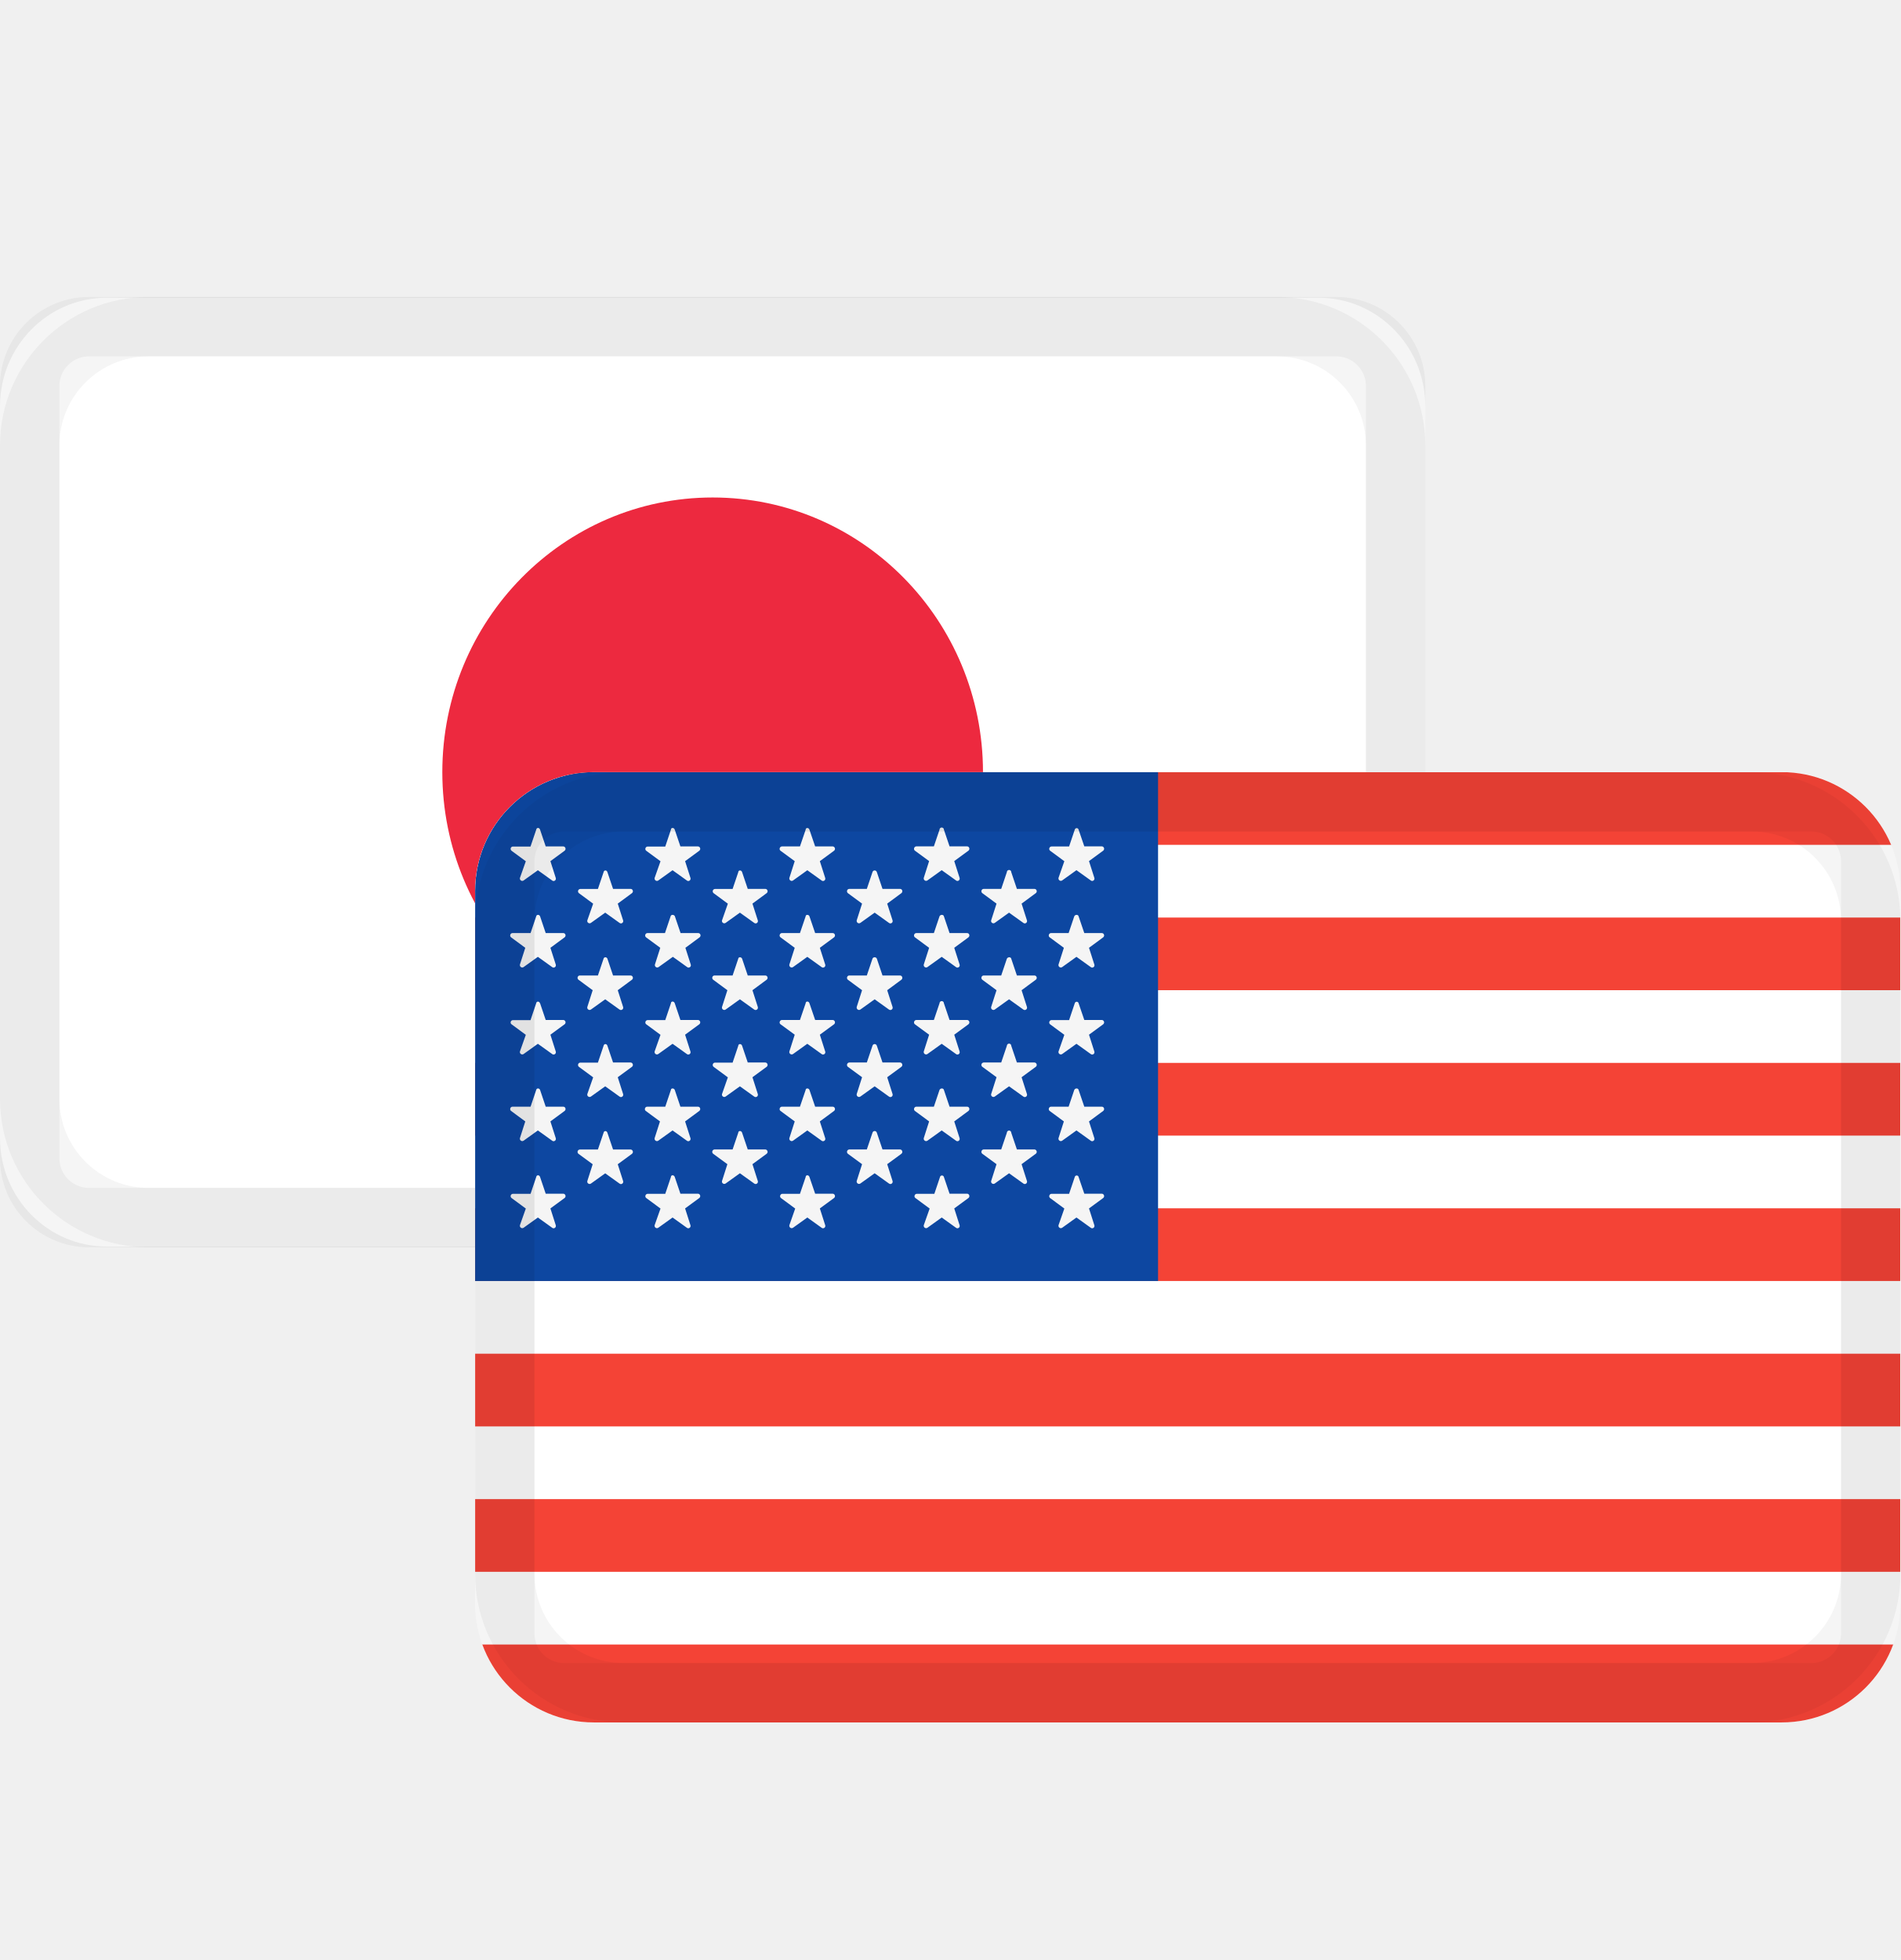
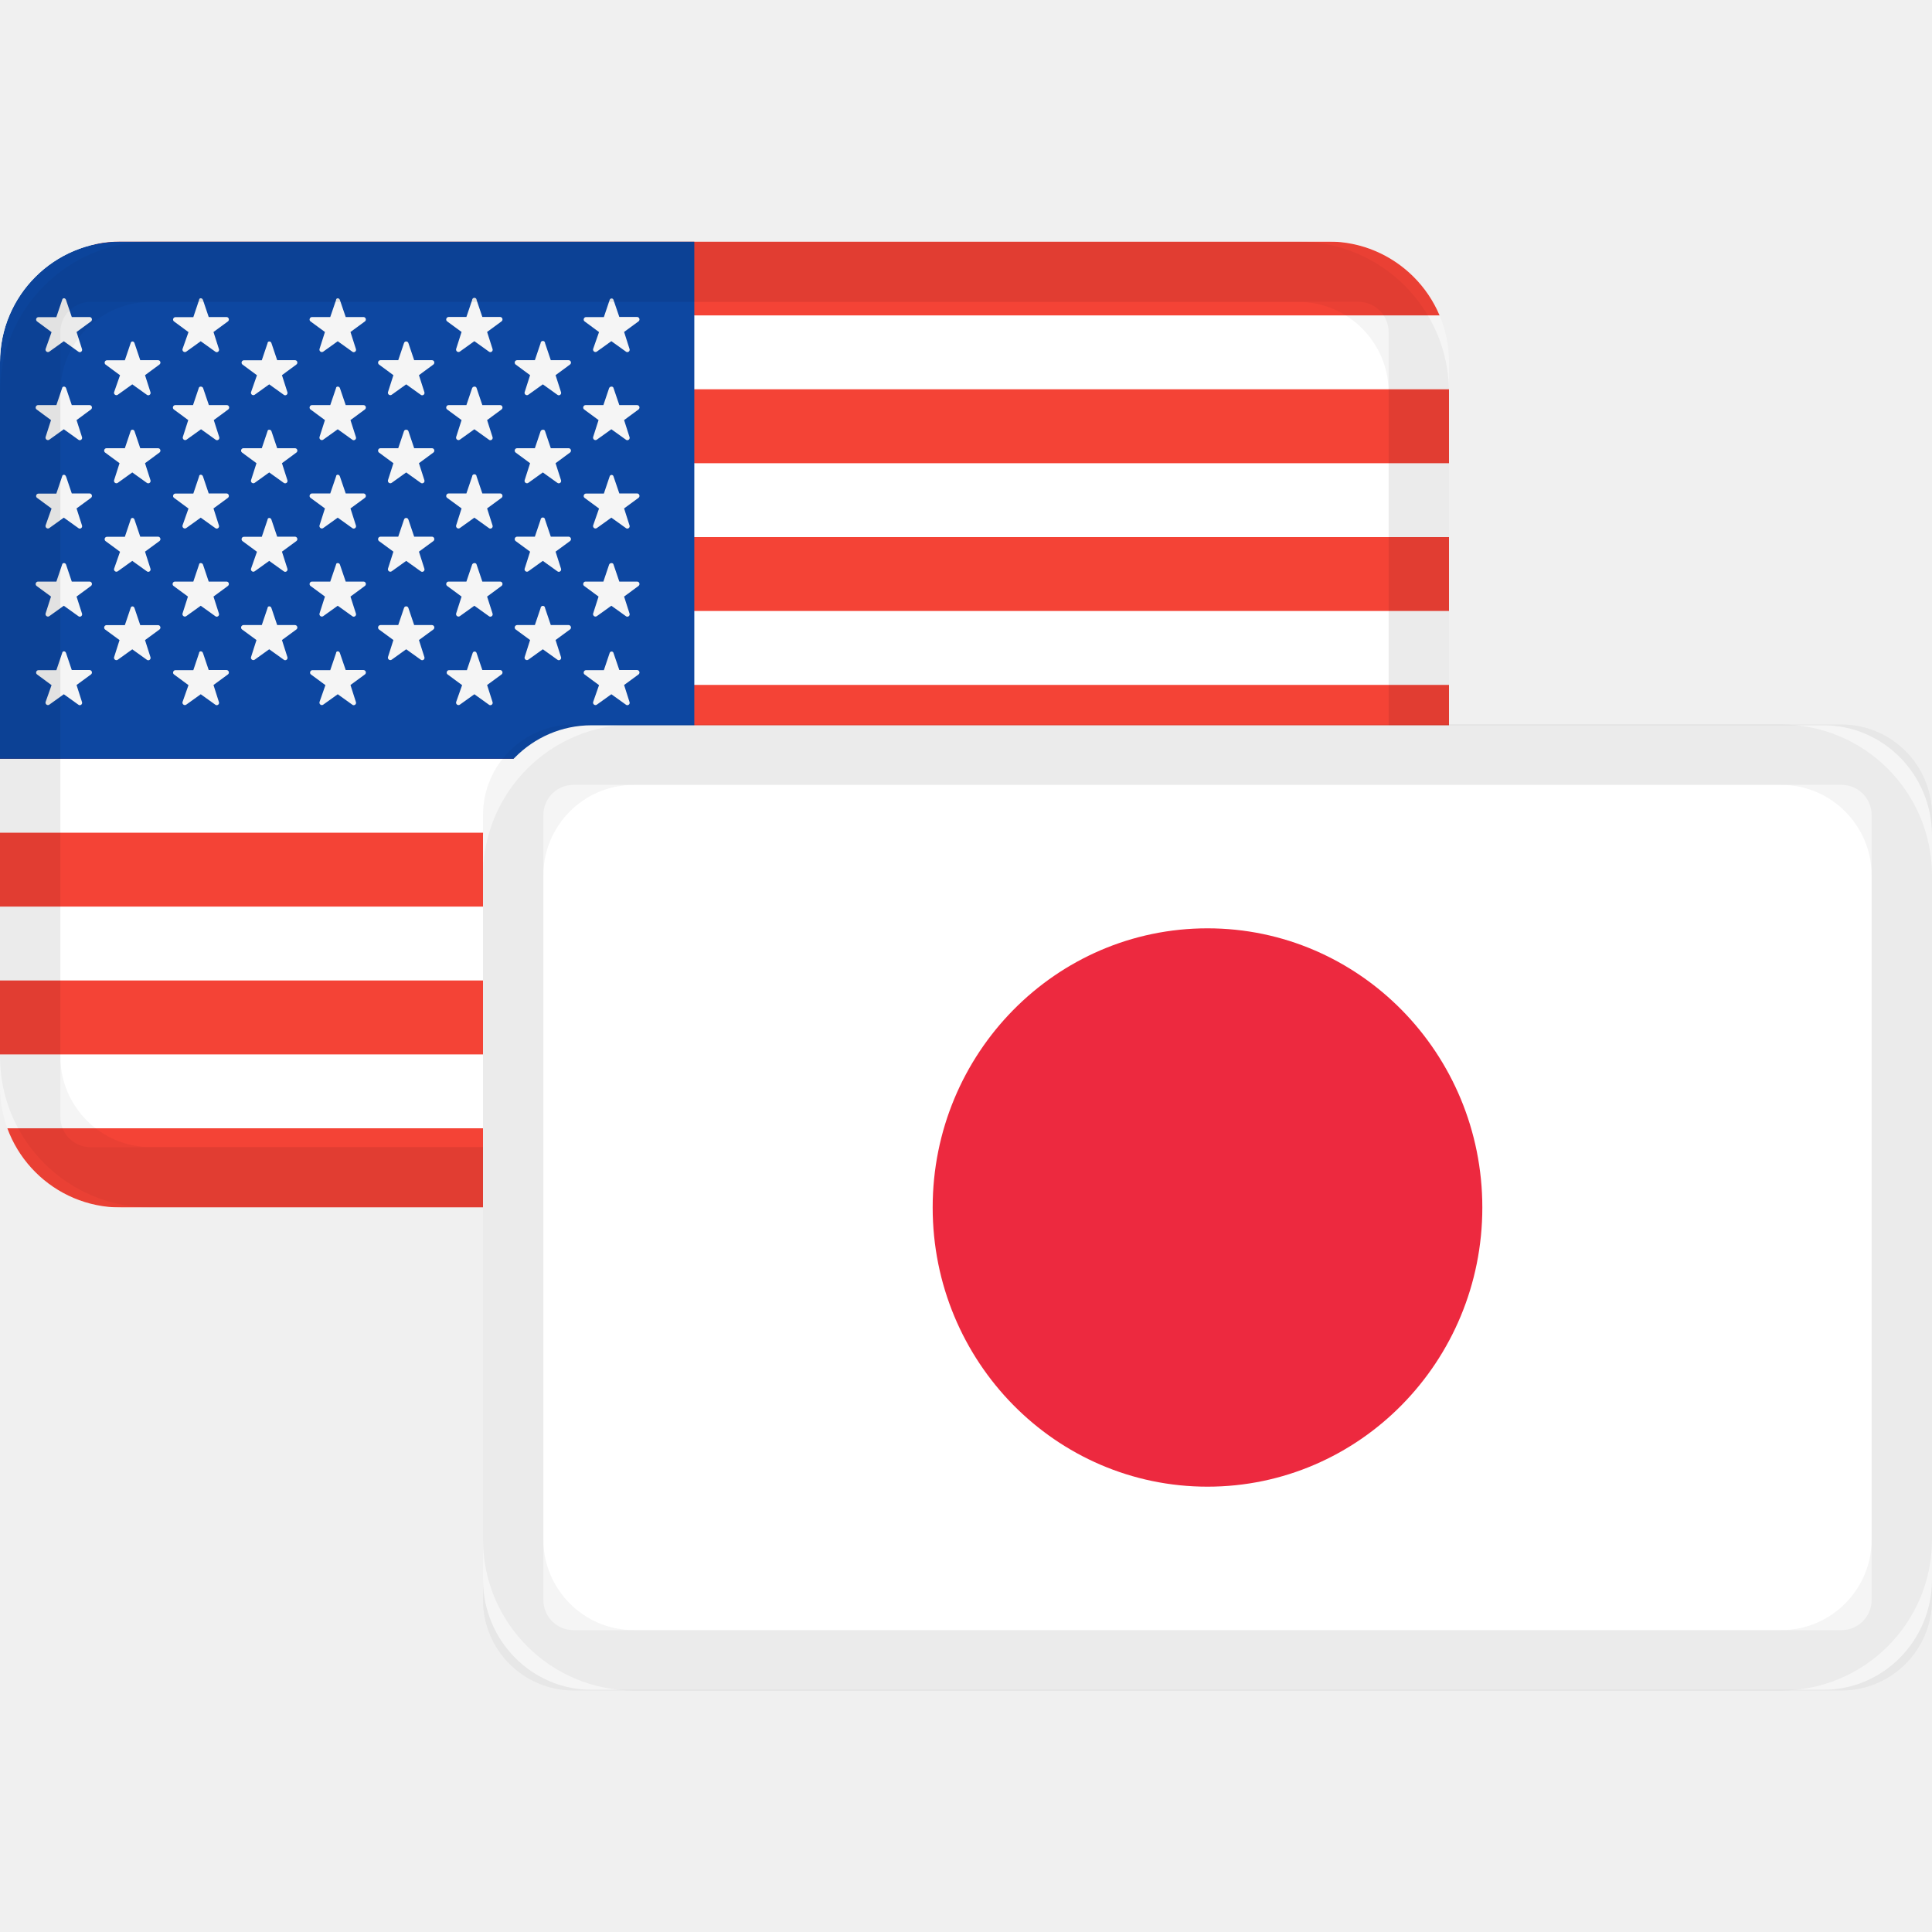
- <svg xmlns="http://www.w3.org/2000/svg" xmlns:xlink="http://www.w3.org/1999/xlink" width="32" height="33" viewBox="0 0 32 33">
+ <svg xmlns="http://www.w3.org/2000/svg" xmlns:xlink="http://www.w3.org/1999/xlink" width="32" height="32" viewBox="0 0 32 32">
  <defs>
-     <rect id="usdjpyprefix__a" width="24" height="16" x="0" y="0" rx="2" />
+     <rect id="kv3r0r8ica" width="24" height="16" x="0" y="0" rx="2" />
  </defs>
-   <g fill="none" fill-rule="evenodd" transform="translate(0 5)">
-     <g fill-rule="nonzero">
-       <path fill="#FFF" d="M22.203.013H1.797C.805.013 0 .831 0 1.84v12.322c0 1.008.805 1.826 1.797 1.826h20.406c.992 0 1.797-.818 1.797-1.826V1.839C24 .831 23.195.013 22.203.013z" />
-       <ellipse cx="12" cy="8" fill="#ED293F" rx="4.552" ry="4.624" />
-       <rect width="23" height="15" x=".5" y=".5" stroke="#000" stroke-opacity=".04" rx="1" />
+   <g fill="none" fill-rule="evenodd">
+     <g>
+       <g>
+         <g>
+           <g>
+             <g>
+               <g>
+                 <g transform="translate(-858 -2524) translate(0 1241) translate(324 458) translate(0 801) translate(153 24) translate(381) translate(0 4)">
+                   <g>
+                     <g>
+                       <mask id="72pj7dv3gb" fill="#fff">
+                         <use xlink:href="#kv3r0r8ica" />
+                       </mask>
+                       <use fill="#FFF" fill-rule="nonzero" xlink:href="#kv3r0r8ica" />
+                       <path fill="#F44336" fill-rule="nonzero" d="M24 14.688c0 .725-.587 1.312-1.312 1.312H1.312C.587 16 0 15.413 0 14.688h24zm0-2.448v1.224H0V12.24h24zm0-2.448v1.224H0V9.792h24zm0-2.448v1.224H0V7.344h24zm0-2.448V6.12H0V4.896h24zm0-2.448v1.224H0V2.448h24zM22.776 0c.634 0 1.155.482 1.218 1.099l.006.125H.688C.688.548 1.236 0 1.912 0h20.864z" mask="url(#72pj7dv3gb)" />
+                       <path fill="#0D47A1" fill-rule="nonzero" d="M2 0h9.5v8.568H0V2C0 .895.895 0 2 0z" mask="url(#72pj7dv3gb)" />
+                       <path fill="#F5F5F5" fill-rule="nonzero" d="M1.094 6.817l.095.281h.295c.017 0 .032.012.037.028.005.016 0 .033-.013.044l-.24.176.09.282c.006.016 0 .035-.014.045-.014.01-.034.01-.047-.002l-.24-.172-.24.172c-.014.01-.032.01-.046 0-.014-.01-.02-.027-.016-.043l.099-.28-.24-.177C.6 7.161.595 7.143.6 7.127.606 7.111.62 7.1.638 7.1h.296l.095-.282c.005-.04.053-.04.065-.001zm9.035-.026c.016 0 .03.01.033.026l.096.281h.295c.017 0 .031.012.037.028.005.016 0 .033-.013.044l-.24.176.09.282c.006.016 0 .035-.014.045-.015.01-.034.01-.047-.002l-.24-.172-.24.172c-.014.01-.033.01-.046 0-.014-.01-.02-.027-.016-.043l.098-.28-.24-.177c-.013-.01-.018-.028-.012-.044.005-.016.02-.027.036-.027h.296l.095-.282c.003-.015.016-.026.032-.027zm-2.269 0c.016 0 .03.01.034.026l.095.281h.295c.017 0 .032.012.037.028.005.016 0 .033-.013.044l-.24.176.09.282c.006.016 0 .035-.014.045-.014.01-.034.01-.047-.002l-.24-.172-.24.172c-.014.01-.032.01-.046 0-.014-.01-.02-.027-.016-.043l.099-.28-.24-.177c-.014-.01-.019-.028-.013-.044.005-.016.02-.027.037-.027h.295l.095-.282c.003-.015.016-.026.032-.027zm-4.498.026l.095.281h.295c.017 0 .032.012.037.028.005.016 0 .033-.013.044l-.24.176.09.282c.006.016 0 .035-.014.045-.014.01-.034.01-.047-.002l-.24-.172-.24.172c-.014.01-.032.01-.046 0-.014-.01-.02-.027-.016-.043l.099-.28-.24-.177c-.014-.01-.019-.028-.013-.044.005-.016.02-.027.037-.027h.296l.095-.282c0-.04.053-.04.065-.001zm2.268 0l.096.281h.295c.017 0 .031.012.037.028.005.016 0 .033-.013.044l-.24.176.09.282c.006.016 0 .035-.014.045-.015.01-.034.01-.047-.002l-.24-.172-.24.172c-.014.01-.033.01-.046 0-.014-.01-.02-.027-.016-.043l.098-.28-.24-.177c-.013-.01-.018-.028-.012-.044.005-.016.02-.027.036-.027h.296l.096-.282c0-.04.053-.04.064-.001zm-3.402-.744l.095.281h.295c.017 0 .032.012.037.028.006.016 0 .033-.013.044l-.24.176.09.282c.006.016 0 .035-.014.045-.014.01-.033.01-.047-.002l-.24-.172-.24.172c-.014.01-.032.01-.046 0-.014-.01-.02-.027-.015-.043l.09-.282-.24-.176c-.013-.01-.018-.028-.013-.044.005-.016.02-.027.037-.028h.304l.095-.281c.006-.039.054-.039.065 0zM9.01 6.04c.011.007.018.019.018.032l.095.281h.295c.017 0 .032.012.037.028.006.016 0 .033-.013.044l-.24.176.09.282c.006.016 0 .035-.014.045-.014.01-.033.01-.047-.002l-.24-.172-.24.172c-.014.01-.032.01-.046 0-.014-.01-.02-.027-.015-.043l.09-.282-.24-.176c-.013-.01-.018-.028-.013-.044.005-.016.02-.027.037-.028h.295l.095-.281c0-.013.007-.025.019-.032.011-.007.025-.007.037 0zm-2.245.032l.095.281h.295c.017 0 .032.012.037.028.005.016 0 .033-.013.044l-.24.176.09.282c.006.016 0 .035-.014.045-.014.01-.033.01-.047-.002l-.24-.172-.24.172c-.014.01-.032.01-.046 0-.014-.01-.02-.027-.016-.043l.09-.282-.24-.176c-.012-.01-.017-.028-.012-.044.005-.016.02-.027.037-.028h.295l.095-.281c.01-.039.063-.039.074 0zm-2.269 0l.095.281h.295c.017 0 .032.012.037.028.006.016 0 .033-.013.044l-.24.176.09.282c.006.016 0 .035-.014.045-.014.01-.033.01-.047-.002l-.24-.172-.24.172c-.014.01-.032.01-.046 0-.014-.01-.02-.027-.015-.043l.09-.282-.24-.176c-.013-.01-.018-.028-.013-.044.005-.016.02-.027.037-.028h.304l.095-.281c.001-.039.054-.039.065 0zm-1.134-.721l.095.282h.295c.017 0 .032.01.037.027.005.016 0 .033-.013.044l-.24.177.09.281c.006.017 0 .035-.014.045-.014.01-.034.01-.047-.002l-.24-.172-.24.172c-.014.01-.032.01-.046 0-.014-.01-.02-.027-.016-.043l.09-.281-.24-.177c-.013-.01-.018-.028-.012-.044.005-.016.02-.027.037-.027h.304l.095-.282c0-.033.053-.033.065 0zm6.8 0l.096.282h.295c.017 0 .031.01.037.027.005.016 0 .033-.013.044l-.24.177.09.281c.006.017 0 .035-.014.045-.015.01-.034.01-.047-.002l-.24-.172-.24.172c-.014.01-.033.01-.046 0-.014-.01-.02-.027-.016-.043l.09-.281-.24-.177c-.013-.01-.018-.028-.012-.044.005-.016.02-.027.036-.027h.296l.095-.282c.014-.033.067-.033.073 0zm-9.068 0l.095.282h.295c.017 0 .032.01.037.027.005.016 0 .033-.013.044l-.24.177.09.281c.006.017 0 .035-.014.045-.014.01-.034.01-.047-.002l-.24-.172-.24.172c-.014.01-.032.01-.046 0-.014-.01-.02-.027-.016-.043l.09-.281-.24-.177c-.013-.01-.018-.028-.012-.044.005-.016.02-.027.037-.027h.304l.095-.282c.005-.033.053-.033.065 0zm6.8 0l.095.282h.295c.017 0 .032.01.037.027.005.016 0 .033-.013.044l-.24.177.09.281c.006.017 0 .035-.014.045-.014.01-.034.01-.047-.002l-.24-.172-.24.172c-.014.01-.032.01-.046 0-.014-.01-.02-.027-.016-.043l.09-.281-.24-.177c-.013-.01-.018-.028-.012-.044.005-.016.02-.027.037-.027h.295l.095-.282c.014-.033.067-.033.074 0zm-2.264 0l.096.282h.295c.017 0 .031.01.037.027.005.016 0 .033-.013.044l-.24.177.09.281c.006.017 0 .035-.014.045-.015.01-.034.01-.047-.002l-.24-.172-.24.172c-.014.01-.033.01-.046 0-.014-.01-.02-.027-.016-.043l.09-.281-.24-.177c-.013-.01-.018-.028-.012-.044.005-.016.02-.027.036-.027h.304l.096-.282c0-.033.053-.033.064 0zm-3.402-.743l.095.281h.295c.017 0 .032.012.037.028.006.016 0 .033-.013.044l-.24.176.09.282c.006.016 0 .035-.014.045-.014.01-.033.01-.047-.002l-.24-.172-.24.172c-.014.01-.032.01-.046 0-.014-.01-.02-.027-.015-.043l.098-.28-.24-.177c-.013-.01-.018-.028-.013-.044.005-.016.02-.027.037-.027h.296l.095-.282c.006-.04.054-.04.065-.001zm6.763-.037c.02 0 .037.016.037.037l.095.281h.295c.017 0 .032.012.037.028.006.016 0 .033-.013.044l-.24.176.09.282c.006.016 0 .035-.014.045-.014.01-.033.01-.047-.002l-.24-.172-.24.172c-.014.01-.032.01-.046 0-.014-.01-.02-.027-.015-.043l.09-.282-.24-.176c-.013-.01-.018-.028-.013-.044.005-.016.02-.027.037-.028h.295l.095-.281c0-.02.017-.037.037-.037zm-2.226.037l.095.281h.295c.017 0 .032.012.037.028.005.016 0 .033-.013.044l-.24.176.09.282c.006.016 0 .035-.014.045-.014.01-.033.01-.047-.002l-.24-.172-.24.172c-.014.01-.032.01-.046 0-.014-.01-.02-.027-.016-.043l.09-.282-.24-.176c-.012-.01-.017-.028-.012-.044.005-.016.02-.027.037-.028h.295l.095-.281c.01-.039.063-.039.074 0zm-2.269 0l.095.281h.295c.017 0 .032.012.037.028.006.016 0 .033-.013.044l-.24.176.09.282c.006.016 0 .035-.014.045-.014.01-.033.01-.047-.002l-.24-.172-.24.172c-.014.01-.032.01-.046 0-.014-.01-.02-.027-.015-.043l.098-.28-.24-.177c-.013-.01-.018-.028-.013-.044.005-.016.02-.027.037-.027h.296l.095-.282c.001-.04.054-.04.065-.001zm-1.134-.716l.095.281h.295c.017 0 .032.012.037.028.005.016 0 .033-.013.044l-.24.176.09.282c.006.016 0 .035-.014.045-.014.01-.034.01-.047-.002l-.24-.172-.24.172c-.014.01-.032.01-.046 0-.014-.01-.02-.027-.016-.043l.099-.28-.24-.177c-.014-.01-.019-.028-.013-.044.005-.016.02-.027.037-.027h.296l.095-.282c0-.04.053-.04.065-.001zm6.767-.026c.016 0 .03.01.033.026l.096.281h.295c.017 0 .031.012.037.028.005.016 0 .033-.013.044l-.24.176.09.282c.006.016 0 .035-.014.045-.015.01-.034.01-.047-.002l-.24-.172-.24.172c-.014.01-.033.01-.046 0-.014-.01-.02-.027-.016-.043l.098-.28-.24-.177c-.013-.01-.018-.028-.012-.044.005-.016.02-.027.036-.027h.296l.095-.282c.003-.015.016-.026.032-.027zm-2.272-.011c.02 0 .037.016.037.037l.095.281h.295c.017 0 .032.012.037.028.005.016 0 .033-.013.044l-.24.176.09.282c.006.016 0 .035-.014.045-.014.01-.034.01-.047-.002l-.24-.172-.24.172c-.014.01-.032.01-.046 0-.014-.01-.02-.027-.016-.043l.09-.282-.24-.176c-.013-.01-.018-.028-.012-.044.005-.016.02-.027.037-.028h.295l.095-.281c0-.02.016-.037.037-.037zm-6.763.037l.095.281h.295c.017 0 .032.012.037.028.005.016 0 .033-.013.044l-.24.176.09.282c.006.016 0 .035-.014.045-.014.01-.034.01-.047-.002l-.24-.172-.24.172c-.014.01-.032.01-.046 0-.014-.01-.02-.027-.016-.043l.099-.28-.24-.177C.6 4.237.595 4.22.6 4.203c.005-.016.02-.027.037-.027h.296l.095-.282c.005-.04.053-.04.065-.001zm4.536 0l.096.281h.295c.017 0 .031.012.037.028.005.016 0 .033-.013.044l-.24.176.09.282c.006.016 0 .035-.014.045-.015.01-.034.01-.047-.002l-.24-.172-.24.172c-.014.01-.033.01-.046 0-.014-.01-.02-.027-.016-.043l.09-.282-.24-.176c-.013-.01-.018-.028-.012-.044.005-.016.02-.027.036-.028h.304l.096-.281c0-.039.053-.039.064 0zm-3.402-.75l.095.282h.295c.017 0 .032.011.037.027.006.016 0 .033-.013.044l-.24.177.09.281c.006.017 0 .035-.014.045-.014.01-.033.01-.047-.001l-.24-.172-.24.172c-.014.01-.032.01-.046 0-.014-.01-.02-.027-.015-.044l.09-.281-.24-.177c-.013-.01-.018-.028-.013-.044.005-.016.02-.027.037-.027h.304l.095-.282c.006-.033.054-.033.065 0zm4.537 0l.095.282h.295c.017 0 .032.011.037.027.005.016 0 .033-.013.044l-.24.177.09.281c.006.017 0 .035-.014.045-.014.01-.033.01-.047-.001l-.24-.172-.24.172c-.014.01-.032.01-.046 0-.014-.01-.02-.027-.016-.044l.09-.281-.24-.177c-.012-.01-.017-.028-.012-.044.005-.016.02-.027.037-.027h.295l.095-.282c.01-.033.063-.033.074 0zm-2.269 0l.095.282h.295c.017 0 .032.011.037.027.006.016 0 .033-.013.044l-.24.177.09.281c.006.017 0 .035-.014.045-.014.01-.033.01-.047-.001l-.24-.172-.24.172c-.014.01-.032.01-.046 0-.014-.01-.02-.027-.015-.044l.09-.281-.24-.177c-.013-.01-.018-.028-.013-.044.005-.016.02-.027.037-.027h.304l.095-.282c.001-.033.054-.033.065 0zm4.532 0l.095.282h.295c.017 0 .032.011.037.027.006.016 0 .033-.013.044l-.24.177.09.281c.006.017 0 .035-.014.045-.014.01-.033.01-.047-.001l-.24-.172-.24.172c-.014.01-.032.01-.046 0-.014-.01-.02-.027-.015-.044l.09-.281-.24-.177c-.013-.01-.018-.028-.013-.044.005-.016.02-.027.037-.027h.295l.095-.282c.015-.033.068-.033.074 0zM5.63 2.428l.096.282h.295c.017 0 .031.01.037.027.005.016 0 .033-.013.044l-.24.177.09.281c.006.017 0 .035-.014.045-.015.01-.034.01-.047-.002l-.24-.172-.24.172c-.014.01-.033.01-.046 0-.014-.01-.02-.027-.016-.043l.09-.281-.24-.177c-.013-.01-.018-.028-.012-.044.005-.016.02-.027.036-.027h.304l.096-.282c0-.033.053-.033.064 0zm-4.536 0l.095.282h.295c.017 0 .032.01.037.027.005.016 0 .033-.013.044l-.24.177.09.281c.006.017 0 .035-.014.045-.014.01-.034.01-.047-.002l-.24-.172-.24.172c-.014.01-.032.01-.046 0-.014-.01-.02-.027-.016-.043l.09-.281-.24-.177c-.013-.01-.018-.028-.012-.044.005-.016.02-.027.037-.027h.304l.095-.282c.005-.033.053-.033.065 0zm2.27 0l.096.282h.297c.017 0 .031.01.037.027.005.016 0 .033-.013.044l-.24.177.09.281c.006.017 0 .035-.014.045-.015.01-.034.01-.047-.002l-.24-.172-.24.172c-.014.01-.033.01-.046 0-.014-.01-.02-.027-.016-.043l.09-.281-.24-.177c-.013-.01-.018-.028-.012-.044.005-.016.02-.027.036-.027h.295l.095-.282c.006-.033.058-.033.073 0zm4.53 0l.095.282h.295c.017 0 .032.01.037.027.005.016 0 .033-.013.044l-.24.177.09.281c.006.017 0 .035-.014.045-.014.01-.034.01-.047-.002l-.24-.172-.24.172c-.014.01-.032.01-.046 0-.014-.01-.02-.027-.016-.043l.09-.281-.24-.177c-.013-.01-.018-.028-.012-.044.005-.016.02-.027.037-.027h.295l.095-.282c.014-.033.067-.033.074 0zm2.268 0l.096.282h.295c.017 0 .031.01.037.027.005.016 0 .033-.013.044l-.24.177.09.281c.006.017 0 .035-.014.045-.015.01-.034.01-.047-.002l-.24-.172-.24.172c-.014.01-.033.01-.046 0-.014-.01-.02-.027-.016-.043l.09-.281-.24-.177c-.013-.01-.018-.028-.012-.044.005-.016.02-.027.036-.027h.296l.095-.282c.014-.033.067-.033.073 0zm-3.397-.744l.095.282h.295c.017 0 .032.01.037.027.005.016 0 .033-.013.044l-.24.177.09.281c.006.017 0 .035-.014.045-.014.01-.033.01-.047-.002l-.24-.172-.24.172c-.014.01-.032.01-.046 0-.014-.01-.02-.027-.016-.043l.09-.281-.24-.177c-.012-.01-.017-.028-.012-.044.005-.016.02-.027.037-.027h.295l.095-.282c.01-.038.063-.038.074 0zm-2.269 0l.095.282h.295c.017 0 .032.01.037.027.006.016 0 .033-.013.044l-.24.177.09.281c.006.017 0 .035-.014.045-.014.01-.033.01-.047-.002l-.24-.172-.24.172c-.014.01-.032.01-.046 0-.014-.01-.02-.027-.015-.043l.098-.28-.24-.177c-.013-.01-.018-.028-.013-.044.005-.016.02-.026.037-.027h.296l.095-.281c.001-.04.054-.04.065-.002zm-2.268 0l.095.282h.295c.017 0 .032.01.037.027.006.016 0 .033-.013.044l-.24.177.09.281c.006.017 0 .035-.014.045-.014.01-.033.01-.047-.002l-.24-.172-.24.172c-.014.01-.032.01-.046 0-.014-.01-.02-.027-.015-.043l.098-.28-.24-.177c-.013-.01-.018-.028-.013-.044.005-.016.02-.026.037-.027h.296l.095-.281c.006-.04.054-.04.065-.002zm6.782-.032c.011.007.018.019.018.032l.095.282h.295c.017 0 .032.01.037.027.006.016 0 .033-.013.044l-.24.177.09.281c.006.017 0 .035-.014.045-.014.01-.033.01-.047-.002l-.24-.172-.24.172c-.014.01-.032.01-.046 0-.014-.01-.02-.027-.015-.043l.09-.281-.24-.177c-.013-.01-.018-.028-.013-.044.005-.016.02-.027.037-.027h.295l.095-.282c0-.013.007-.025.019-.032.011-.006.025-.006.037 0zM1.094.97l.095.281h.295c.017 0 .032.012.037.028.005.016 0 .033-.013.044l-.24.176.09.282c.006.016 0 .035-.014.045-.014.01-.034.01-.047-.002l-.24-.172-.24.172c-.014.01-.032.01-.046 0-.014-.01-.02-.027-.016-.043l.099-.28-.24-.177C.6 1.313.595 1.295.6 1.28c.005-.016.02-.027.037-.027h.296L1.029.97c.005-.04.053-.04.065-.001zm2.268 0l.095.281h.295c.017 0 .032.012.037.028.005.016 0 .033-.013.044l-.24.176.09.282c.006.016 0 .035-.014.045-.014.01-.034.01-.047-.002l-.24-.172-.24.172c-.014.01-.032.01-.046 0-.014-.01-.02-.027-.016-.043l.099-.28-.24-.177c-.014-.01-.019-.028-.013-.044.005-.016.02-.027.037-.027h.296L3.297.97c0-.04.053-.04.065-.001zm2.268 0l.096.281h.295c.017 0 .031.012.037.028.005.016 0 .033-.013.044l-.24.176.09.282c.006.016 0 .035-.014.045-.015.01-.034.01-.047-.002l-.24-.172-.24.172c-.014.01-.033.01-.046 0-.014-.01-.02-.027-.016-.043l.09-.282-.24-.176c-.013-.01-.018-.028-.012-.044.005-.016.02-.027.036-.028h.304L5.566.97c0-.039.053-.039.064 0zM7.875.937c.012.007.019.019.019.032l.095.281h.295c.017 0 .032.012.037.028.005.016 0 .033-.013.044l-.24.176.09.282c.006.016 0 .035-.014.045-.014.01-.034.01-.047-.002l-.24-.172-.24.172c-.014.01-.032.01-.046 0-.014-.01-.02-.027-.016-.043l.09-.282-.24-.176c-.013-.01-.018-.028-.012-.044.005-.016.02-.027.037-.028h.295L7.82.97c0-.013.007-.025.018-.032.012-.007.026-.007.037 0zm2.254.006c.016 0 .03.01.033.026l.096.281h.295c.017 0 .031.012.037.028.005.016 0 .033-.013.044l-.24.176.09.282c.006.016 0 .035-.014.045-.015.01-.034.01-.047-.002l-.24-.172-.24.172c-.014.01-.033.01-.046 0-.014-.01-.02-.027-.016-.043l.098-.28-.24-.177c-.013-.01-.018-.028-.012-.044.005-.016.02-.027.036-.027h.296l.095-.282c.003-.015.016-.026.032-.027z" mask="url(#72pj7dv3gb)" />
+                       <rect width="23" height="15" x=".5" y=".5" fill-rule="nonzero" stroke="#000" stroke-opacity=".04" mask="url(#72pj7dv3gb)" rx="1" />
+                     </g>
+                     <rect width="23" height="15" x=".5" y=".5" stroke="#000" stroke-opacity=".04" rx="2" />
+                   </g>
+                   <g fill-rule="nonzero">
+                     <g transform="translate(8 8)">
+                       <path fill="#FFF" d="M22.203.013H1.797C.805.013 0 .831 0 1.84v12.322c0 1.008.805 1.826 1.797 1.826h20.406c.992 0 1.797-.818 1.797-1.826V1.839C24 .831 23.195.013 22.203.013z" />
+                       <ellipse cx="12" cy="8" fill="#ED293F" rx="4.552" ry="4.624" />
+                       <rect width="23" height="15" x=".5" y=".5" stroke="#000" stroke-opacity=".04" rx="1" />
+                     </g>
+                   </g>
+                   <rect width="23" height="15" x="8.5" y="8.5" stroke="#000" stroke-opacity=".04" rx="2" />
+                 </g>
+               </g>
+             </g>
+           </g>
+         </g>
+       </g>
    </g>
-     <rect width="23" height="15" x=".5" y=".5" stroke="#000" stroke-opacity=".04" rx="2" />
-     <g transform="translate(8 8)">
-       <mask id="usdjpyprefix__b" fill="#fff">
-         <use xlink:href="#usdjpyprefix__a" />
-       </mask>
-       <use fill="#FFF" fill-rule="nonzero" xlink:href="#usdjpyprefix__a" />
-       <path fill="#F44336" fill-rule="nonzero" d="M24 14.688c0 .725-.587 1.312-1.312 1.312H1.312C.587 16 0 15.413 0 14.688h24zm0-2.448v1.224H0V12.24h24zm0-2.448v1.224H0V9.792h24zm0-2.448v1.224H0V7.344h24zm0-2.448V6.12H0V4.896h24zm0-2.448v1.224H0V2.448h24zM22.776 0c.634 0 1.155.482 1.218 1.099l.006.125H.688C.688.548 1.236 0 1.912 0h20.864z" mask="url(#usdjpyprefix__b)" />
-       <path fill="#0D47A1" fill-rule="nonzero" d="M2 0h9.5v8.568H0V2C0 .895.895 0 2 0z" mask="url(#usdjpyprefix__b)" />
-       <path fill="#F5F5F5" fill-rule="nonzero" d="M1.094 6.817l.095.281h.295c.017 0 .032.012.037.028.005.016 0 .033-.013.044l-.24.176.09.282c.006.016 0 .035-.014.045-.014.01-.034.01-.047-.002l-.24-.172-.24.172c-.014.01-.032.01-.046 0-.014-.01-.02-.027-.016-.043l.099-.28-.24-.177C.6 7.161.595 7.143.6 7.127.606 7.111.62 7.1.638 7.1h.296l.095-.282c.005-.04.053-.04.065-.001zm9.035-.026c.016 0 .03.01.033.026l.096.281h.295c.017 0 .031.012.037.028.005.016 0 .033-.013.044l-.24.176.09.282c.006.016 0 .035-.014.045-.015.01-.034.01-.047-.002l-.24-.172-.24.172c-.014.01-.033.01-.046 0-.014-.01-.02-.027-.016-.043l.098-.28-.24-.177c-.013-.01-.018-.028-.012-.044.005-.016.02-.027.036-.027h.296l.095-.282c.003-.015.016-.026.032-.027zm-2.269 0c.016 0 .03.01.034.026l.095.281h.295c.017 0 .032.012.037.028.005.016 0 .033-.013.044l-.24.176.09.282c.006.016 0 .035-.014.045-.014.01-.034.01-.047-.002l-.24-.172-.24.172c-.014.01-.032.01-.046 0-.014-.01-.02-.027-.016-.043l.099-.28-.24-.177c-.014-.01-.019-.028-.013-.044.005-.016.02-.027.037-.027h.295l.095-.282c.003-.015.016-.026.032-.027zm-4.498.026l.095.281h.295c.017 0 .032.012.037.028.005.016 0 .033-.013.044l-.24.176.09.282c.006.016 0 .035-.014.045-.014.01-.034.01-.047-.002l-.24-.172-.24.172c-.014.01-.032.01-.046 0-.014-.01-.02-.027-.016-.043l.099-.28-.24-.177c-.014-.01-.019-.028-.013-.044.005-.016.02-.027.037-.027h.296l.095-.282c0-.04.053-.04.065-.001zm2.268 0l.096.281h.295c.017 0 .031.012.037.028.005.016 0 .033-.013.044l-.24.176.09.282c.006.016 0 .035-.014.045-.015.01-.034.01-.047-.002l-.24-.172-.24.172c-.014.01-.033.01-.046 0-.014-.01-.02-.027-.016-.043l.098-.28-.24-.177c-.013-.01-.018-.028-.012-.044.005-.016.02-.027.036-.027h.296l.096-.282c0-.04.053-.04.064-.001zm-3.402-.744l.095.281h.295c.017 0 .032.012.037.028.006.016 0 .033-.013.044l-.24.176.09.282c.006.016 0 .035-.014.045-.014.01-.033.01-.047-.002l-.24-.172-.24.172c-.014.01-.032.01-.046 0-.014-.01-.02-.027-.015-.043l.09-.282-.24-.176c-.013-.01-.018-.028-.013-.044.005-.016.02-.027.037-.028h.304l.095-.281c.006-.039.054-.039.065 0zM9.01 6.04c.011.007.018.019.018.032l.095.281h.295c.017 0 .032.012.037.028.006.016 0 .033-.013.044l-.24.176.09.282c.006.016 0 .035-.014.045-.014.01-.033.01-.047-.002l-.24-.172-.24.172c-.014.01-.032.01-.046 0-.014-.01-.02-.027-.015-.043l.09-.282-.24-.176c-.013-.01-.018-.028-.013-.044.005-.016.02-.027.037-.028h.295l.095-.281c0-.013.007-.025.019-.032.011-.007.025-.007.037 0zm-2.245.032l.095.281h.295c.017 0 .032.012.037.028.005.016 0 .033-.013.044l-.24.176.09.282c.006.016 0 .035-.014.045-.014.01-.033.01-.047-.002l-.24-.172-.24.172c-.014.01-.032.01-.046 0-.014-.01-.02-.027-.016-.043l.09-.282-.24-.176c-.012-.01-.017-.028-.012-.044.005-.016.02-.027.037-.028h.295l.095-.281c.01-.039.063-.039.074 0zm-2.269 0l.095.281h.295c.017 0 .032.012.037.028.006.016 0 .033-.013.044l-.24.176.09.282c.006.016 0 .035-.014.045-.014.01-.033.01-.047-.002l-.24-.172-.24.172c-.014.01-.032.01-.046 0-.014-.01-.02-.027-.015-.043l.09-.282-.24-.176c-.013-.01-.018-.028-.013-.044.005-.016.02-.027.037-.028h.304l.095-.281c.001-.039.054-.039.065 0zm-1.134-.721l.095.282h.295c.017 0 .032.01.037.027.005.016 0 .033-.013.044l-.24.177.09.281c.006.017 0 .035-.014.045-.014.01-.034.01-.047-.002l-.24-.172-.24.172c-.014.01-.032.01-.046 0-.014-.01-.02-.027-.016-.043l.09-.281-.24-.177c-.013-.01-.018-.028-.012-.044.005-.016.02-.027.037-.027h.304l.095-.282c0-.033.053-.033.065 0zm6.8 0l.096.282h.295c.017 0 .031.01.037.027.005.016 0 .033-.013.044l-.24.177.09.281c.006.017 0 .035-.014.045-.015.01-.034.01-.047-.002l-.24-.172-.24.172c-.014.01-.033.01-.046 0-.014-.01-.02-.027-.016-.043l.09-.281-.24-.177c-.013-.01-.018-.028-.012-.044.005-.016.02-.027.036-.027h.296l.095-.282c.014-.033.067-.033.073 0zm-9.068 0l.095.282h.295c.017 0 .032.01.037.027.005.016 0 .033-.013.044l-.24.177.09.281c.006.017 0 .035-.014.045-.014.01-.034.01-.047-.002l-.24-.172-.24.172c-.014.01-.032.01-.046 0-.014-.01-.02-.027-.016-.043l.09-.281-.24-.177c-.013-.01-.018-.028-.012-.044.005-.016.02-.027.037-.027h.304l.095-.282c.005-.033.053-.033.065 0zm6.8 0l.095.282h.295c.017 0 .032.01.037.027.005.016 0 .033-.013.044l-.24.177.09.281c.006.017 0 .035-.014.045-.014.01-.034.01-.047-.002l-.24-.172-.24.172c-.014.01-.032.01-.046 0-.014-.01-.02-.027-.016-.043l.09-.281-.24-.177c-.013-.01-.018-.028-.012-.044.005-.016.02-.027.037-.027h.295l.095-.282c.014-.033.067-.033.074 0zm-2.264 0l.096.282h.295c.017 0 .031.01.037.027.005.016 0 .033-.013.044l-.24.177.09.281c.006.017 0 .035-.014.045-.015.01-.034.01-.047-.002l-.24-.172-.24.172c-.014.01-.033.01-.046 0-.014-.01-.02-.027-.016-.043l.09-.281-.24-.177c-.013-.01-.018-.028-.012-.044.005-.016.02-.027.036-.027h.304l.096-.282c0-.033.053-.033.064 0zm-3.402-.743l.095.281h.295c.017 0 .032.012.037.028.006.016 0 .033-.013.044l-.24.176.09.282c.006.016 0 .035-.014.045-.014.01-.033.01-.047-.002l-.24-.172-.24.172c-.014.01-.032.01-.046 0-.014-.01-.02-.027-.015-.043l.098-.28-.24-.177c-.013-.01-.018-.028-.013-.044.005-.016.02-.027.037-.027h.296l.095-.282c.006-.04.054-.04.065-.001zm6.763-.037c.02 0 .037.016.037.037l.095.281h.295c.017 0 .032.012.037.028.006.016 0 .033-.013.044l-.24.176.09.282c.006.016 0 .035-.014.045-.014.01-.033.01-.047-.002l-.24-.172-.24.172c-.014.01-.032.01-.046 0-.014-.01-.02-.027-.015-.043l.09-.282-.24-.176c-.013-.01-.018-.028-.013-.044.005-.016.02-.027.037-.028h.295l.095-.281c0-.02.017-.037.037-.037zm-2.226.037l.095.281h.295c.017 0 .032.012.037.028.005.016 0 .033-.013.044l-.24.176.09.282c.006.016 0 .035-.014.045-.014.01-.033.01-.047-.002l-.24-.172-.24.172c-.014.01-.032.01-.046 0-.014-.01-.02-.027-.016-.043l.09-.282-.24-.176c-.012-.01-.017-.028-.012-.044.005-.016.02-.027.037-.028h.295l.095-.281c.01-.039.063-.039.074 0zm-2.269 0l.095.281h.295c.017 0 .032.012.037.028.006.016 0 .033-.013.044l-.24.176.09.282c.006.016 0 .035-.014.045-.014.01-.033.01-.047-.002l-.24-.172-.24.172c-.014.01-.032.01-.046 0-.014-.01-.02-.027-.015-.043l.098-.28-.24-.177c-.013-.01-.018-.028-.013-.044.005-.016.02-.027.037-.027h.296l.095-.282c.001-.04.054-.04.065-.001zm-1.134-.716l.095.281h.295c.017 0 .032.012.037.028.005.016 0 .033-.013.044l-.24.176.09.282c.006.016 0 .035-.014.045-.014.01-.034.01-.047-.002l-.24-.172-.24.172c-.014.01-.032.01-.046 0-.014-.01-.02-.027-.016-.043l.099-.28-.24-.177c-.014-.01-.019-.028-.013-.044.005-.016.02-.027.037-.027h.296l.095-.282c0-.04.053-.04.065-.001zm6.767-.026c.016 0 .03.01.033.026l.096.281h.295c.017 0 .031.012.037.028.005.016 0 .033-.013.044l-.24.176.09.282c.006.016 0 .035-.014.045-.015.01-.034.01-.047-.002l-.24-.172-.24.172c-.014.01-.033.01-.046 0-.014-.01-.02-.027-.016-.043l.098-.28-.24-.177c-.013-.01-.018-.028-.012-.044.005-.016.02-.027.036-.027h.296l.095-.282c.003-.015.016-.026.032-.027zm-2.272-.011c.02 0 .037.016.037.037l.095.281h.295c.017 0 .032.012.037.028.005.016 0 .033-.013.044l-.24.176.09.282c.006.016 0 .035-.014.045-.014.01-.034.01-.047-.002l-.24-.172-.24.172c-.014.01-.032.01-.046 0-.014-.01-.02-.027-.016-.043l.09-.282-.24-.176c-.013-.01-.018-.028-.012-.044.005-.016.02-.027.037-.028h.295l.095-.281c0-.02.016-.037.037-.037zm-6.763.037l.095.281h.295c.017 0 .032.012.037.028.005.016 0 .033-.013.044l-.24.176.09.282c.006.016 0 .035-.014.045-.014.01-.034.01-.047-.002l-.24-.172-.24.172c-.014.01-.032.01-.046 0-.014-.01-.02-.027-.016-.043l.099-.28-.24-.177C.6 4.237.595 4.22.6 4.203c.005-.016.02-.027.037-.027h.296l.095-.282c.005-.04.053-.04.065-.001zm4.536 0l.096.281h.295c.017 0 .031.012.037.028.005.016 0 .033-.013.044l-.24.176.09.282c.006.016 0 .035-.014.045-.015.01-.034.01-.047-.002l-.24-.172-.24.172c-.014.01-.033.01-.046 0-.014-.01-.02-.027-.016-.043l.09-.282-.24-.176c-.013-.01-.018-.028-.012-.044.005-.016.02-.027.036-.028h.304l.096-.281c0-.039.053-.039.064 0zm-3.402-.75l.095.282h.295c.017 0 .032.011.037.027.006.016 0 .033-.013.044l-.24.177.09.281c.006.017 0 .035-.014.045-.014.01-.033.01-.047-.001l-.24-.172-.24.172c-.014.01-.032.01-.046 0-.014-.01-.02-.027-.015-.044l.09-.281-.24-.177c-.013-.01-.018-.028-.013-.044.005-.016.02-.027.037-.027h.304l.095-.282c.006-.033.054-.033.065 0zm4.537 0l.095.282h.295c.017 0 .032.011.037.027.005.016 0 .033-.013.044l-.24.177.09.281c.006.017 0 .035-.014.045-.014.01-.033.01-.047-.001l-.24-.172-.24.172c-.014.01-.032.01-.046 0-.014-.01-.02-.027-.016-.044l.09-.281-.24-.177c-.012-.01-.017-.028-.012-.044.005-.016.02-.027.037-.027h.295l.095-.282c.01-.033.063-.033.074 0zm-2.269 0l.095.282h.295c.017 0 .032.011.037.027.006.016 0 .033-.013.044l-.24.177.09.281c.006.017 0 .035-.014.045-.014.01-.033.01-.047-.001l-.24-.172-.24.172c-.014.01-.032.01-.046 0-.014-.01-.02-.027-.015-.044l.09-.281-.24-.177c-.013-.01-.018-.028-.013-.044.005-.016.02-.027.037-.027h.304l.095-.282c.001-.033.054-.033.065 0zm4.532 0l.095.282h.295c.017 0 .032.011.037.027.006.016 0 .033-.013.044l-.24.177.09.281c.006.017 0 .035-.014.045-.014.01-.033.01-.047-.001l-.24-.172-.24.172c-.014.01-.032.01-.046 0-.014-.01-.02-.027-.015-.044l.09-.281-.24-.177c-.013-.01-.018-.028-.013-.044.005-.016.02-.027.037-.027h.295l.095-.282c.015-.033.068-.033.074 0zM5.63 2.428l.096.282h.295c.017 0 .031.01.037.027.005.016 0 .033-.013.044l-.24.177.09.281c.006.017 0 .035-.014.045-.015.01-.034.01-.047-.002l-.24-.172-.24.172c-.014.01-.033.01-.046 0-.014-.01-.02-.027-.016-.043l.09-.281-.24-.177c-.013-.01-.018-.028-.012-.044.005-.016.02-.027.036-.027h.304l.096-.282c0-.033.053-.033.064 0zm-4.536 0l.095.282h.295c.017 0 .032.01.037.027.005.016 0 .033-.013.044l-.24.177.09.281c.006.017 0 .035-.014.045-.014.01-.034.01-.047-.002l-.24-.172-.24.172c-.014.01-.032.01-.046 0-.014-.01-.02-.027-.016-.043l.09-.281-.24-.177c-.013-.01-.018-.028-.012-.044.005-.016.02-.027.037-.027h.304l.095-.282c.005-.033.053-.033.065 0zm2.27 0l.096.282h.297c.017 0 .031.01.037.027.005.016 0 .033-.013.044l-.24.177.09.281c.006.017 0 .035-.014.045-.015.01-.034.01-.047-.002l-.24-.172-.24.172c-.014.01-.033.01-.046 0-.014-.01-.02-.027-.016-.043l.09-.281-.24-.177c-.013-.01-.018-.028-.012-.044.005-.016.02-.027.036-.027h.295l.095-.282c.006-.033.058-.033.073 0zm4.53 0l.095.282h.295c.017 0 .032.01.037.027.005.016 0 .033-.013.044l-.24.177.09.281c.006.017 0 .035-.014.045-.014.01-.034.01-.047-.002l-.24-.172-.24.172c-.014.01-.032.01-.046 0-.014-.01-.02-.027-.016-.043l.09-.281-.24-.177c-.013-.01-.018-.028-.012-.044.005-.016.02-.027.037-.027h.295l.095-.282c.014-.033.067-.033.074 0zm2.268 0l.096.282h.295c.017 0 .031.01.037.027.005.016 0 .033-.013.044l-.24.177.09.281c.006.017 0 .035-.014.045-.015.01-.034.01-.047-.002l-.24-.172-.24.172c-.014.01-.033.01-.046 0-.014-.01-.02-.027-.016-.043l.09-.281-.24-.177c-.013-.01-.018-.028-.012-.044.005-.016.02-.027.036-.027h.296l.095-.282c.014-.033.067-.033.073 0zm-3.397-.744l.095.282h.295c.017 0 .032.01.037.027.005.016 0 .033-.013.044l-.24.177.09.281c.006.017 0 .035-.014.045-.014.01-.033.01-.047-.002l-.24-.172-.24.172c-.014.01-.032.01-.046 0-.014-.01-.02-.027-.016-.043l.09-.281-.24-.177c-.012-.01-.017-.028-.012-.044.005-.016.02-.027.037-.027h.295l.095-.282c.01-.038.063-.038.074 0zm-2.269 0l.095.282h.295c.017 0 .032.01.037.027.006.016 0 .033-.013.044l-.24.177.09.281c.006.017 0 .035-.014.045-.014.01-.033.01-.047-.002l-.24-.172-.24.172c-.014.01-.032.01-.046 0-.014-.01-.02-.027-.015-.043l.098-.28-.24-.177c-.013-.01-.018-.028-.013-.044.005-.016.02-.026.037-.027h.296l.095-.281c.001-.04.054-.04.065-.002zm-2.268 0l.095.282h.295c.017 0 .032.01.037.027.006.016 0 .033-.013.044l-.24.177.09.281c.006.017 0 .035-.014.045-.014.01-.033.01-.047-.002l-.24-.172-.24.172c-.014.01-.032.01-.046 0-.014-.01-.02-.027-.015-.043l.098-.28-.24-.177c-.013-.01-.018-.028-.013-.044.005-.016.02-.026.037-.027h.296l.095-.281c.006-.04.054-.04.065-.002zm6.782-.032c.011.007.018.019.018.032l.095.282h.295c.017 0 .032.01.037.027.006.016 0 .033-.013.044l-.24.177.09.281c.006.017 0 .035-.014.045-.014.01-.033.01-.047-.002l-.24-.172-.24.172c-.014.01-.032.01-.046 0-.014-.01-.02-.027-.015-.043l.09-.281-.24-.177c-.013-.01-.018-.028-.013-.044.005-.016.02-.027.037-.027h.295l.095-.282c0-.013.007-.025.019-.032.011-.006.025-.006.037 0zM1.094.97l.095.281h.295c.017 0 .032.012.037.028.005.016 0 .033-.013.044l-.24.176.09.282c.006.016 0 .035-.014.045-.014.01-.034.01-.047-.002l-.24-.172-.24.172c-.014.01-.032.01-.046 0-.014-.01-.02-.027-.016-.043l.099-.28-.24-.177C.6 1.313.595 1.295.6 1.28c.005-.016.02-.027.037-.027h.296L1.029.97c.005-.04.053-.04.065-.001zm2.268 0l.095.281h.295c.017 0 .032.012.037.028.005.016 0 .033-.013.044l-.24.176.09.282c.006.016 0 .035-.014.045-.014.01-.034.01-.047-.002l-.24-.172-.24.172c-.014.01-.032.01-.046 0-.014-.01-.02-.027-.016-.043l.099-.28-.24-.177c-.014-.01-.019-.028-.013-.044.005-.016.02-.027.037-.027h.296L3.297.97c0-.04.053-.04.065-.001zm2.268 0l.096.281h.295c.017 0 .031.012.037.028.005.016 0 .033-.013.044l-.24.176.09.282c.006.016 0 .035-.014.045-.015.01-.034.01-.047-.002l-.24-.172-.24.172c-.014.01-.033.01-.046 0-.014-.01-.02-.027-.016-.043l.09-.282-.24-.176c-.013-.01-.018-.028-.012-.044.005-.016.02-.027.036-.028h.304L5.566.97c0-.039.053-.039.064 0zM7.875.937c.012.007.019.019.019.032l.095.281h.295c.017 0 .032.012.037.028.005.016 0 .033-.013.044l-.24.176.09.282c.006.016 0 .035-.014.045-.014.01-.034.01-.047-.002l-.24-.172-.24.172c-.014.01-.032.01-.046 0-.014-.01-.02-.027-.016-.043l.09-.282-.24-.176c-.013-.01-.018-.028-.012-.044.005-.016.02-.027.037-.028h.295L7.82.97c0-.013.007-.025.018-.032.012-.007.026-.007.037 0zm2.254.006c.016 0 .03.01.033.026l.096.281h.295c.017 0 .031.012.037.028.005.016 0 .033-.013.044l-.24.176.09.282c.006.016 0 .035-.014.045-.015.01-.034.01-.047-.002l-.24-.172-.24.172c-.014.01-.033.01-.046 0-.014-.01-.02-.027-.016-.043l.098-.28-.24-.177c-.013-.01-.018-.028-.012-.044.005-.016.02-.027.036-.027h.296l.095-.282c.003-.015.016-.026.032-.027z" mask="url(#usdjpyprefix__b)" />
-       <rect width="23" height="15" x=".5" y=".5" fill-rule="nonzero" stroke="#000" stroke-opacity=".04" mask="url(#usdjpyprefix__b)" rx="1" />
-     </g>
-     <rect width="23" height="15" x="8.5" y="8.5" stroke="#000" stroke-opacity=".04" rx="2" />
  </g>
</svg>
